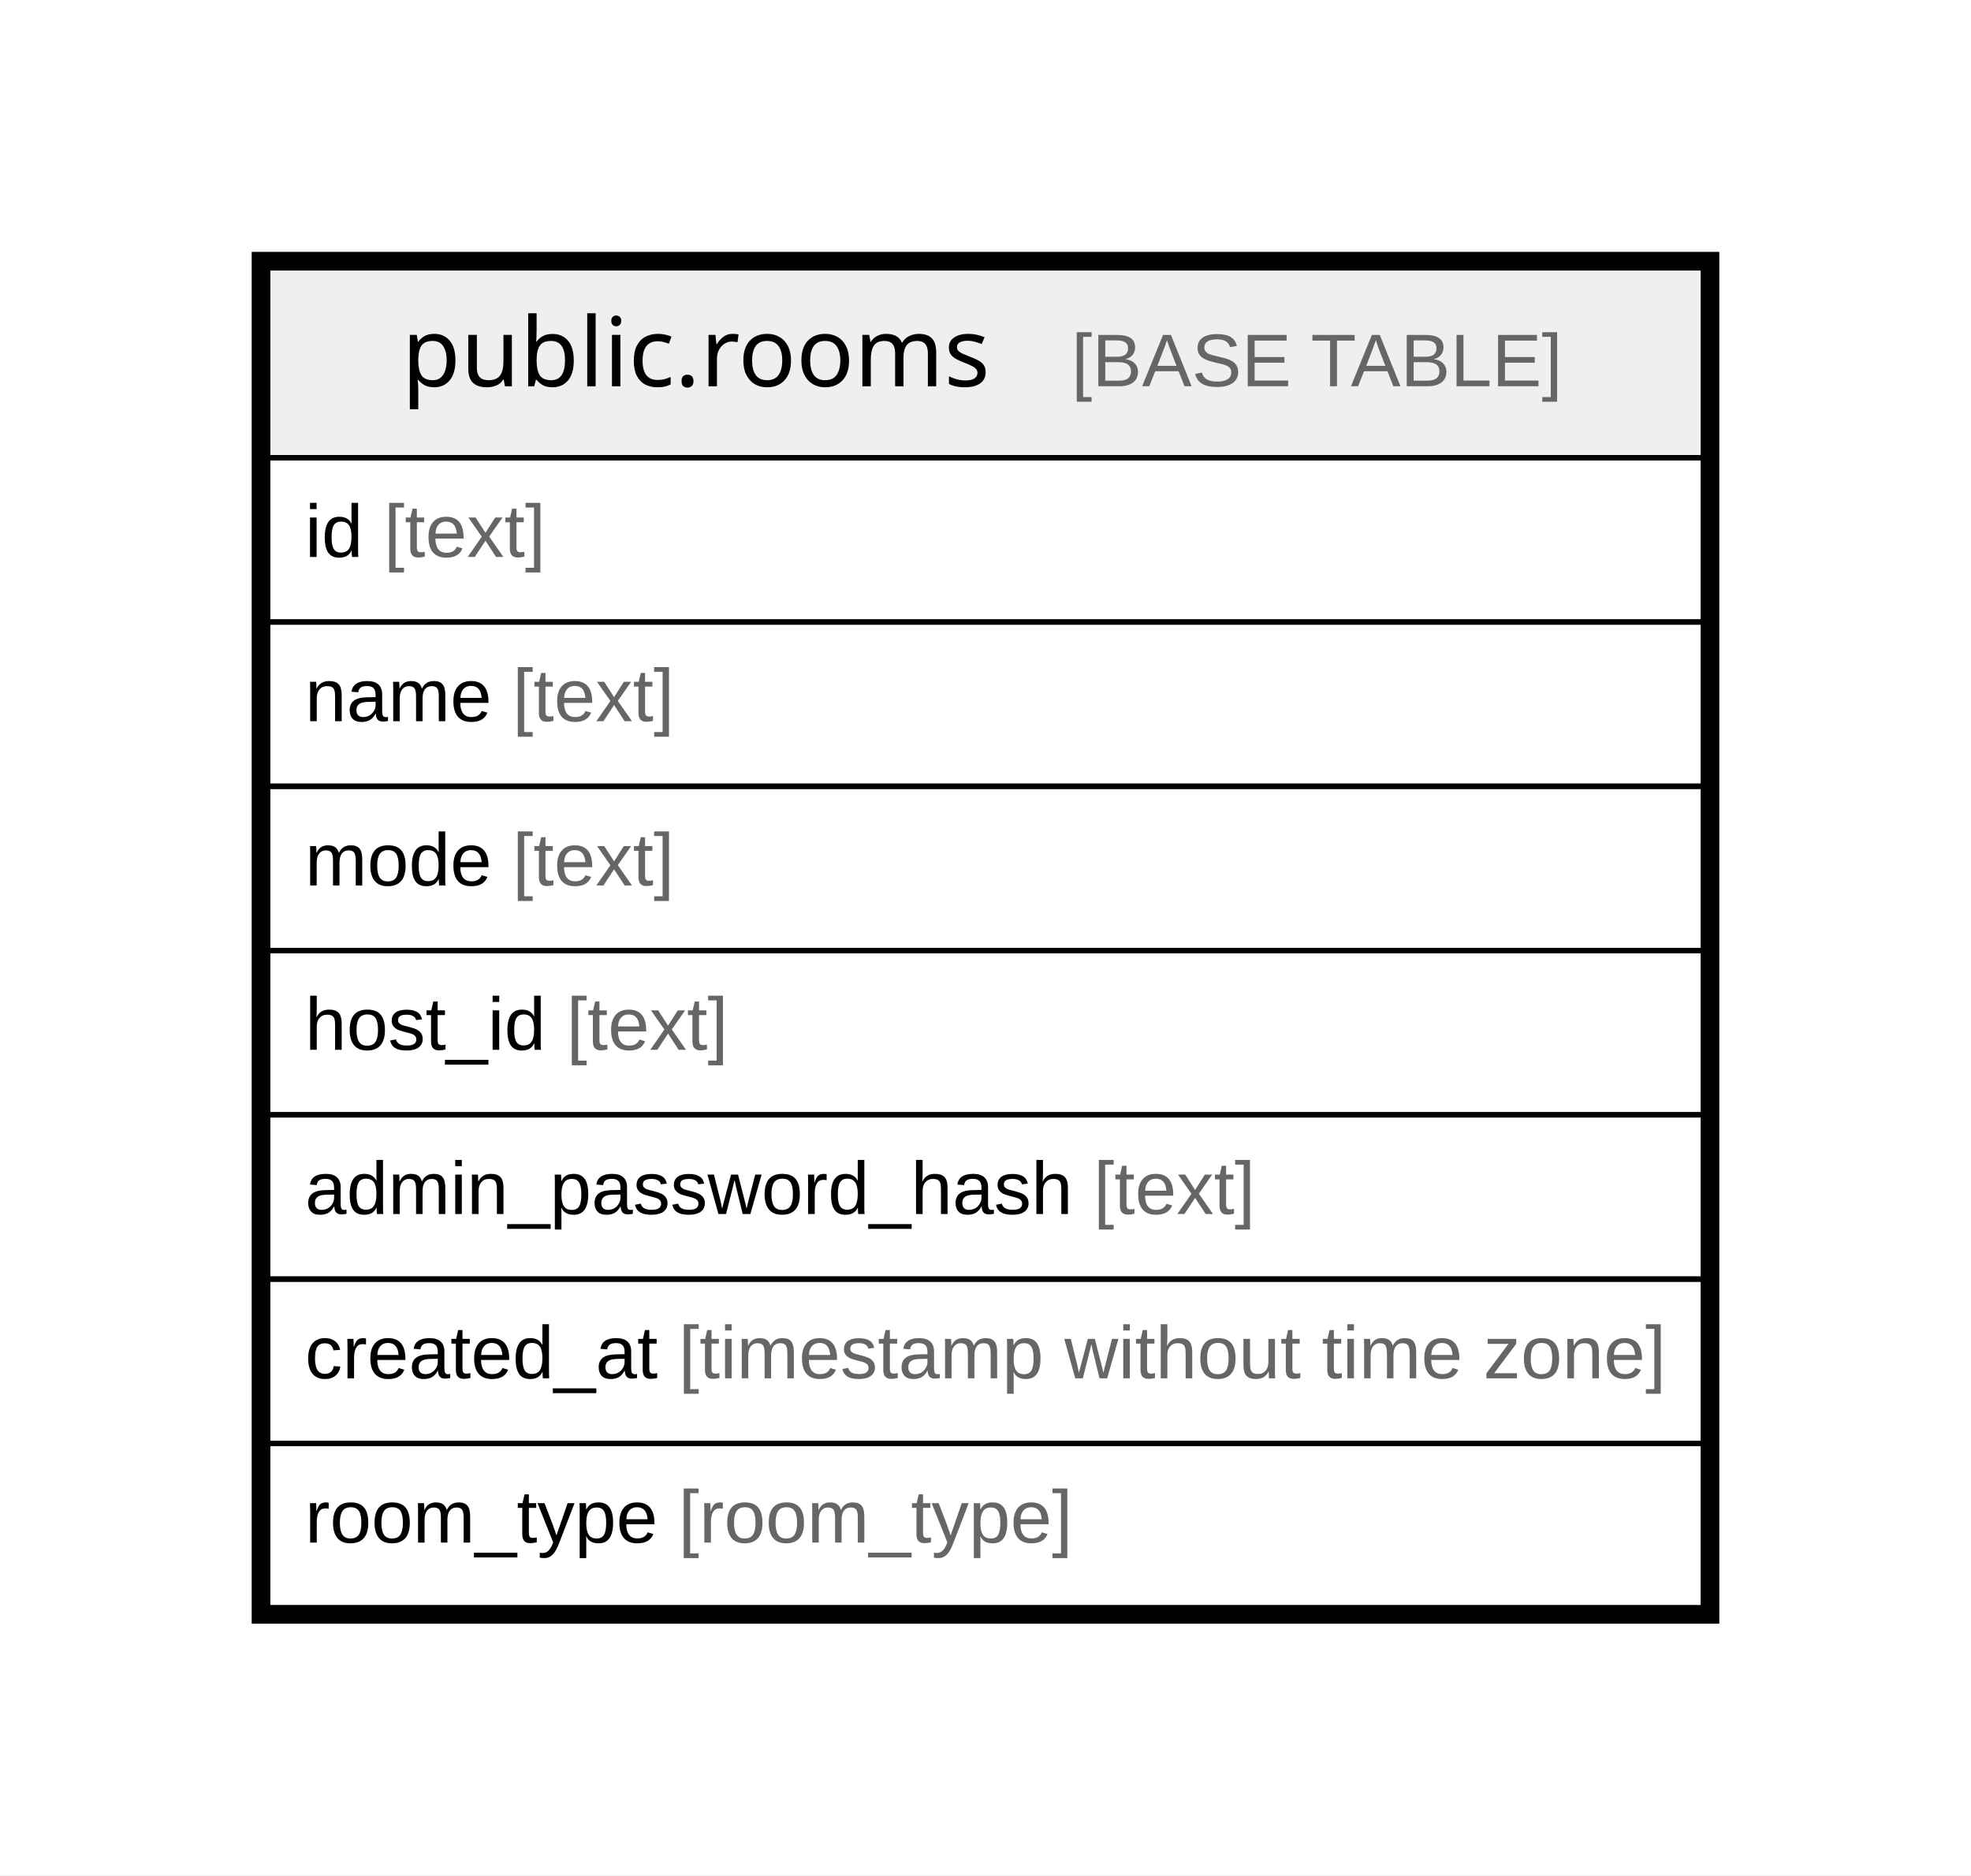
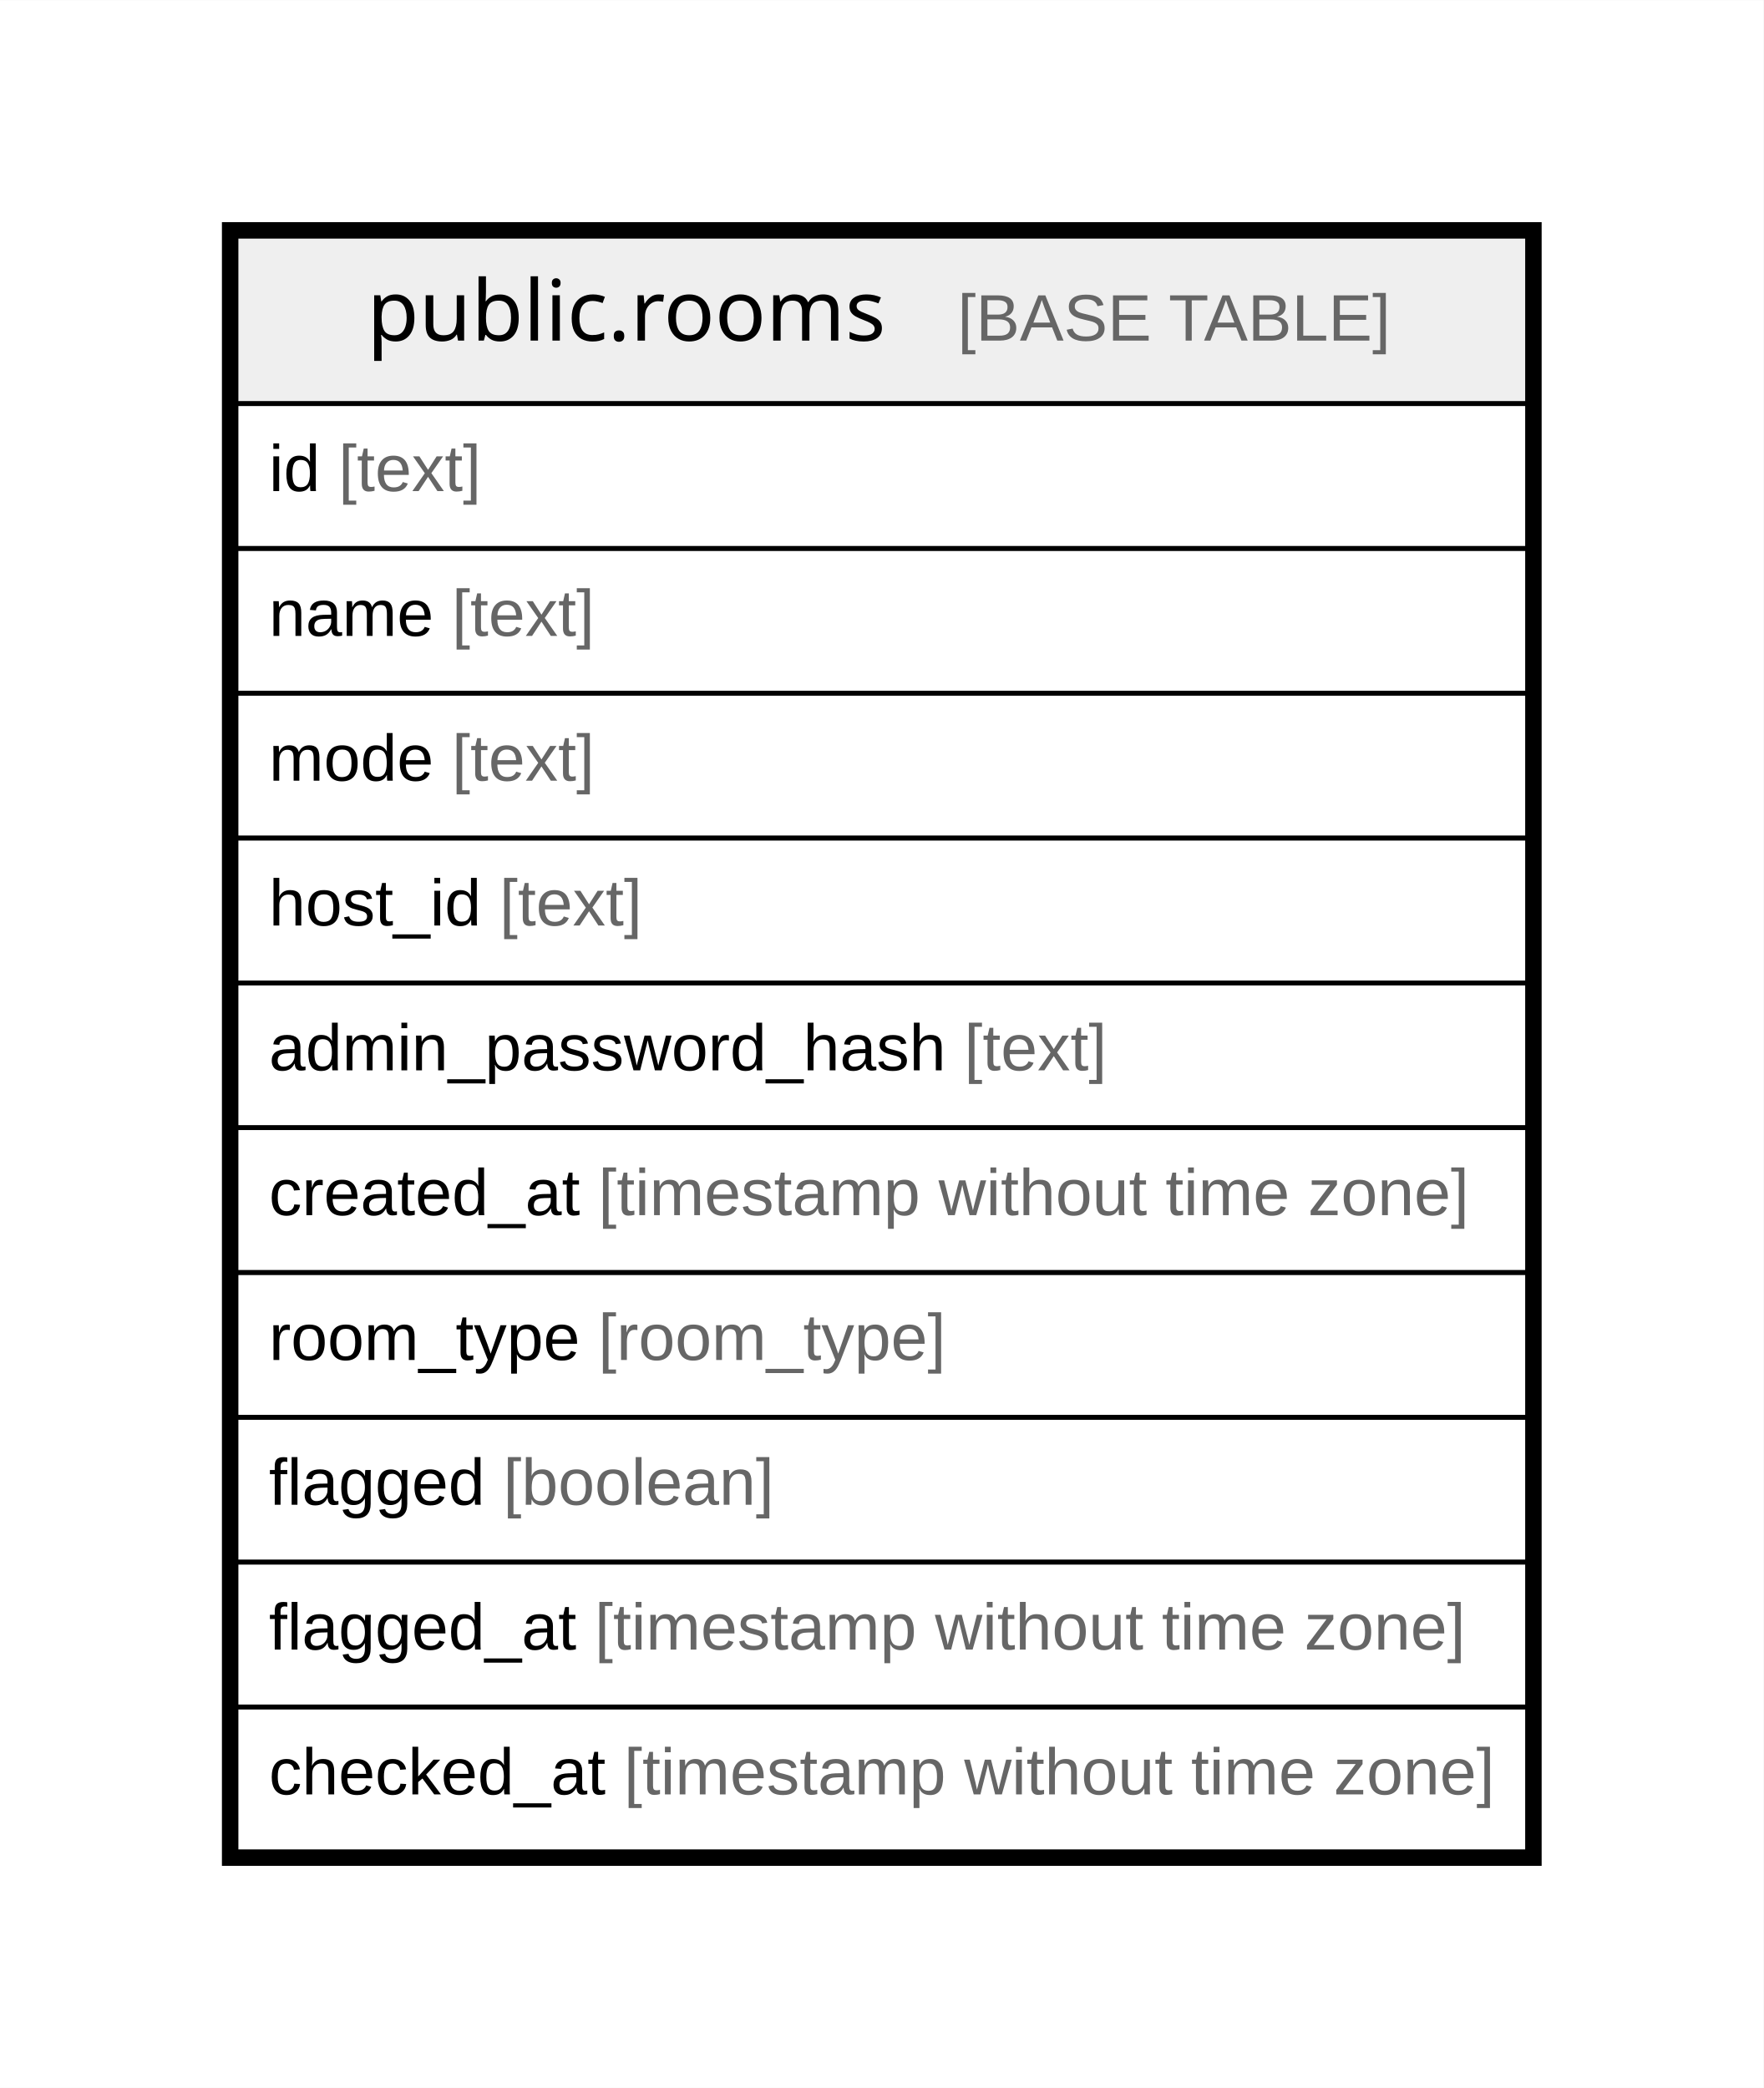
- <svg xmlns="http://www.w3.org/2000/svg" width="370pt" height="352pt" viewBox="0.00 0.00 369.63 351.60">
-   <g id="graph0" class="graph" transform="scale(1 1) rotate(0) translate(4 347.6)">
-     <polygon fill="white" stroke="none" points="-4,4 -4,-347.6 365.63,-347.6 365.63,4 -4,4" />
+ <svg xmlns="http://www.w3.org/2000/svg" width="375pt" height="444pt" viewBox="0.00 0.00 375.08 444.00">
+   <g id="graph0" class="graph" transform="scale(1 1) rotate(0) translate(4 440)">
+     <polygon fill="white" stroke="none" points="-4,4 -4,-440 371.08,-440 371.08,4 -4,4" />
    <g id="node1" class="node">
-       <polygon fill="#efefef" stroke="none" points="46.2,-261.8 46.2,-297.4 315.43,-297.4 315.43,-261.8 46.2,-261.8" />
-       <polygon fill="none" stroke="black" points="46.2,-261.8 46.2,-297.4 315.43,-297.4 315.43,-261.8 46.2,-261.8" />
-       <text text-anchor="start" x="71.33" y="-275.2" font-family="Arial Bold" font-size="18.00">public.rooms</text>
-       <text text-anchor="start" x="165.82" y="-275.2" font-family="Arial" font-size="14.00">    </text>
-       <text text-anchor="start" x="196.93" y="-275.2" font-family="Arial" font-size="14.00" fill="#666666">[BASE TABLE]</text>
-       <polygon fill="none" stroke="black" points="46.2,-231 46.2,-261.8 315.43,-261.8 315.43,-231 46.2,-231" />
-       <text text-anchor="start" x="53.2" y="-243.2" font-family="Arial" font-size="14.00">id </text>
-       <text text-anchor="start" x="67.99" y="-243.2" font-family="Arial" font-size="14.00" fill="#666666">[text]</text>
-       <polygon fill="none" stroke="black" points="46.2,-200.2 46.2,-231 315.43,-231 315.43,-200.2 46.2,-200.2" />
-       <text text-anchor="start" x="53.2" y="-212.4" font-family="Arial" font-size="14.00">name </text>
-       <text text-anchor="start" x="92.11" y="-212.4" font-family="Arial" font-size="14.00" fill="#666666">[text]</text>
-       <polygon fill="none" stroke="black" points="46.2,-169.4 46.2,-200.2 315.43,-200.2 315.43,-169.4 46.2,-169.4" />
-       <text text-anchor="start" x="53.2" y="-181.6" font-family="Arial" font-size="14.00">mode </text>
-       <text text-anchor="start" x="92.11" y="-181.6" font-family="Arial" font-size="14.00" fill="#666666">[text]</text>
-       <polygon fill="none" stroke="black" points="46.2,-138.6 46.2,-169.4 315.43,-169.4 315.43,-138.6 46.2,-138.6" />
-       <text text-anchor="start" x="53.2" y="-150.8" font-family="Arial" font-size="14.00">host_id </text>
-       <text text-anchor="start" x="102.23" y="-150.8" font-family="Arial" font-size="14.00" fill="#666666">[text]</text>
-       <polygon fill="none" stroke="black" points="46.2,-107.8 46.2,-138.6 315.43,-138.6 315.43,-107.8 46.2,-107.8" />
-       <text text-anchor="start" x="53.2" y="-120" font-family="Arial" font-size="14.00">admin_password_hash </text>
-       <text text-anchor="start" x="201.07" y="-120" font-family="Arial" font-size="14.00" fill="#666666">[text]</text>
-       <polygon fill="none" stroke="black" points="46.2,-77 46.2,-107.8 315.43,-107.8 315.43,-77 46.2,-77" />
-       <text text-anchor="start" x="53.2" y="-89.2" font-family="Arial" font-size="14.00">created_at </text>
-       <text text-anchor="start" x="123.25" y="-89.2" font-family="Arial" font-size="14.00" fill="#666666">[timestamp without time zone]</text>
-       <polygon fill="none" stroke="black" points="46.2,-46.2 46.2,-77 315.43,-77 315.43,-46.2 46.2,-46.2" />
-       <text text-anchor="start" x="53.2" y="-58.4" font-family="Arial" font-size="14.00">room_type </text>
-       <text text-anchor="start" x="123.23" y="-58.4" font-family="Arial" font-size="14.00" fill="#666666">[room_type]</text>
-       <polygon fill="none" stroke="black" stroke-width="3" points="44.7,-44.7 44.7,-298.9 316.93,-298.9 316.93,-44.7 44.7,-44.7" />
+       <polygon fill="#efefef" stroke="none" points="46.2,-354.2 46.2,-389.8 320.88,-389.8 320.88,-354.2 46.2,-354.2" />
+       <polygon fill="none" stroke="black" points="46.2,-354.2 46.2,-389.8 320.88,-389.8 320.88,-354.2 46.2,-354.2" />
+       <text text-anchor="start" x="74.05" y="-367.6" font-family="Arial Bold" font-size="18.00">public.rooms</text>
+       <text text-anchor="start" x="168.54" y="-367.6" font-family="Arial" font-size="14.00">    </text>
+       <text text-anchor="start" x="199.66" y="-367.6" font-family="Arial" font-size="14.00" fill="#666666">[BASE TABLE]</text>
+       <polygon fill="none" stroke="black" points="46.2,-323.4 46.2,-354.2 320.88,-354.2 320.88,-323.4 46.2,-323.4" />
+       <text text-anchor="start" x="53.2" y="-335.6" font-family="Arial" font-size="14.00">id </text>
+       <text text-anchor="start" x="67.99" y="-335.6" font-family="Arial" font-size="14.00" fill="#666666">[text]</text>
+       <polygon fill="none" stroke="black" points="46.2,-292.6 46.2,-323.4 320.88,-323.4 320.88,-292.6 46.2,-292.6" />
+       <text text-anchor="start" x="53.2" y="-304.8" font-family="Arial" font-size="14.00">name </text>
+       <text text-anchor="start" x="92.11" y="-304.8" font-family="Arial" font-size="14.00" fill="#666666">[text]</text>
+       <polygon fill="none" stroke="black" points="46.2,-261.8 46.2,-292.6 320.88,-292.6 320.88,-261.8 46.2,-261.8" />
+       <text text-anchor="start" x="53.2" y="-274" font-family="Arial" font-size="14.00">mode </text>
+       <text text-anchor="start" x="92.11" y="-274" font-family="Arial" font-size="14.00" fill="#666666">[text]</text>
+       <polygon fill="none" stroke="black" points="46.2,-231 46.2,-261.8 320.88,-261.8 320.88,-231 46.2,-231" />
+       <text text-anchor="start" x="53.2" y="-243.2" font-family="Arial" font-size="14.00">host_id </text>
+       <text text-anchor="start" x="102.23" y="-243.2" font-family="Arial" font-size="14.00" fill="#666666">[text]</text>
+       <polygon fill="none" stroke="black" points="46.2,-200.2 46.2,-231 320.88,-231 320.88,-200.2 46.2,-200.2" />
+       <text text-anchor="start" x="53.2" y="-212.4" font-family="Arial" font-size="14.00">admin_password_hash </text>
+       <text text-anchor="start" x="201.07" y="-212.4" font-family="Arial" font-size="14.00" fill="#666666">[text]</text>
+       <polygon fill="none" stroke="black" points="46.2,-169.4 46.2,-200.2 320.88,-200.2 320.88,-169.4 46.2,-169.4" />
+       <text text-anchor="start" x="53.2" y="-181.6" font-family="Arial" font-size="14.00">created_at </text>
+       <text text-anchor="start" x="123.25" y="-181.6" font-family="Arial" font-size="14.00" fill="#666666">[timestamp without time zone]</text>
+       <polygon fill="none" stroke="black" points="46.2,-138.6 46.2,-169.4 320.88,-169.4 320.88,-138.6 46.2,-138.6" />
+       <text text-anchor="start" x="53.2" y="-150.8" font-family="Arial" font-size="14.00">room_type </text>
+       <text text-anchor="start" x="123.23" y="-150.8" font-family="Arial" font-size="14.00" fill="#666666">[room_type]</text>
+       <polygon fill="none" stroke="black" points="46.2,-107.8 46.2,-138.6 320.88,-138.6 320.88,-107.8 46.2,-107.8" />
+       <text text-anchor="start" x="53.2" y="-120" font-family="Arial" font-size="14.00">flagged </text>
+       <text text-anchor="start" x="103.02" y="-120" font-family="Arial" font-size="14.00" fill="#666666">[boolean]</text>
+       <polygon fill="none" stroke="black" points="46.2,-77 46.2,-107.8 320.88,-107.8 320.88,-77 46.2,-77" />
+       <text text-anchor="start" x="53.2" y="-89.2" font-family="Arial" font-size="14.00">flagged_at </text>
+       <text text-anchor="start" x="122.48" y="-89.2" font-family="Arial" font-size="14.00" fill="#666666">[timestamp without time zone]</text>
+       <polygon fill="none" stroke="black" points="46.2,-46.2 46.2,-77 320.88,-77 320.88,-46.2 46.2,-46.2" />
+       <text text-anchor="start" x="53.2" y="-58.4" font-family="Arial" font-size="14.00">checked_at </text>
+       <text text-anchor="start" x="128.7" y="-58.4" font-family="Arial" font-size="14.00" fill="#666666">[timestamp without time zone]</text>
+       <polygon fill="none" stroke="black" stroke-width="3" points="44.7,-44.7 44.7,-391.3 322.38,-391.3 322.38,-44.7 44.7,-44.7" />
    </g>
  </g>
</svg>
